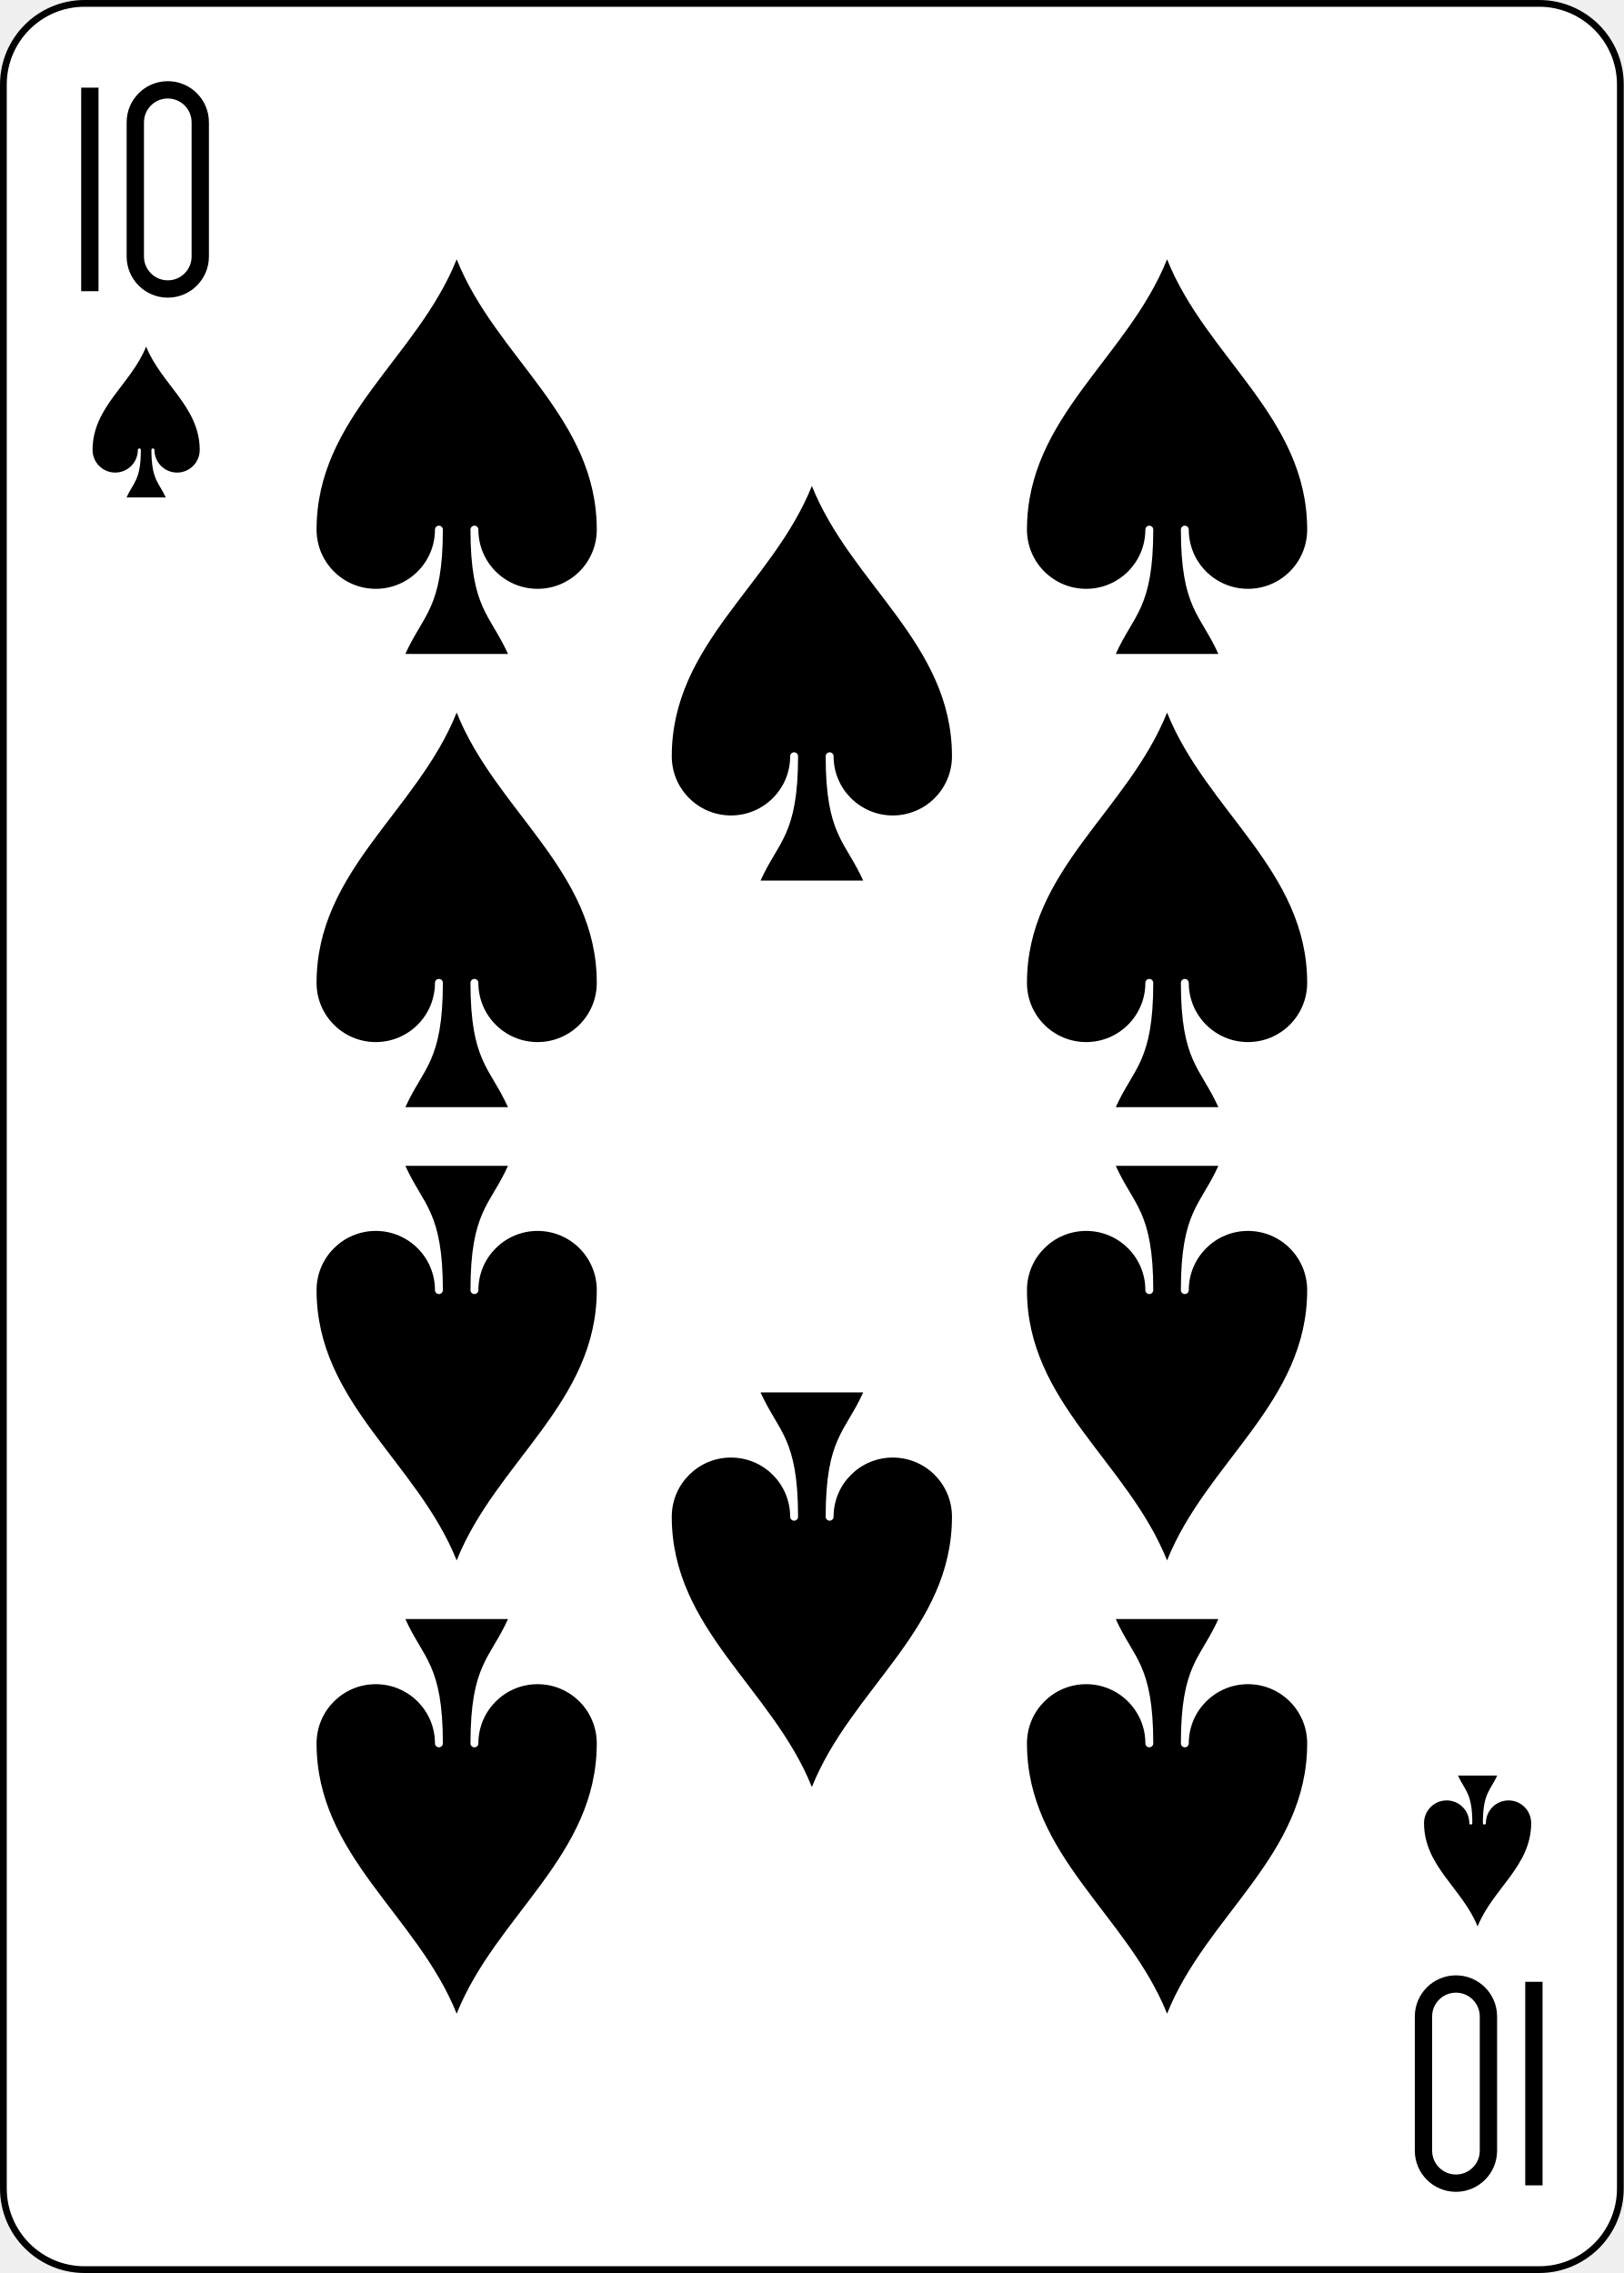
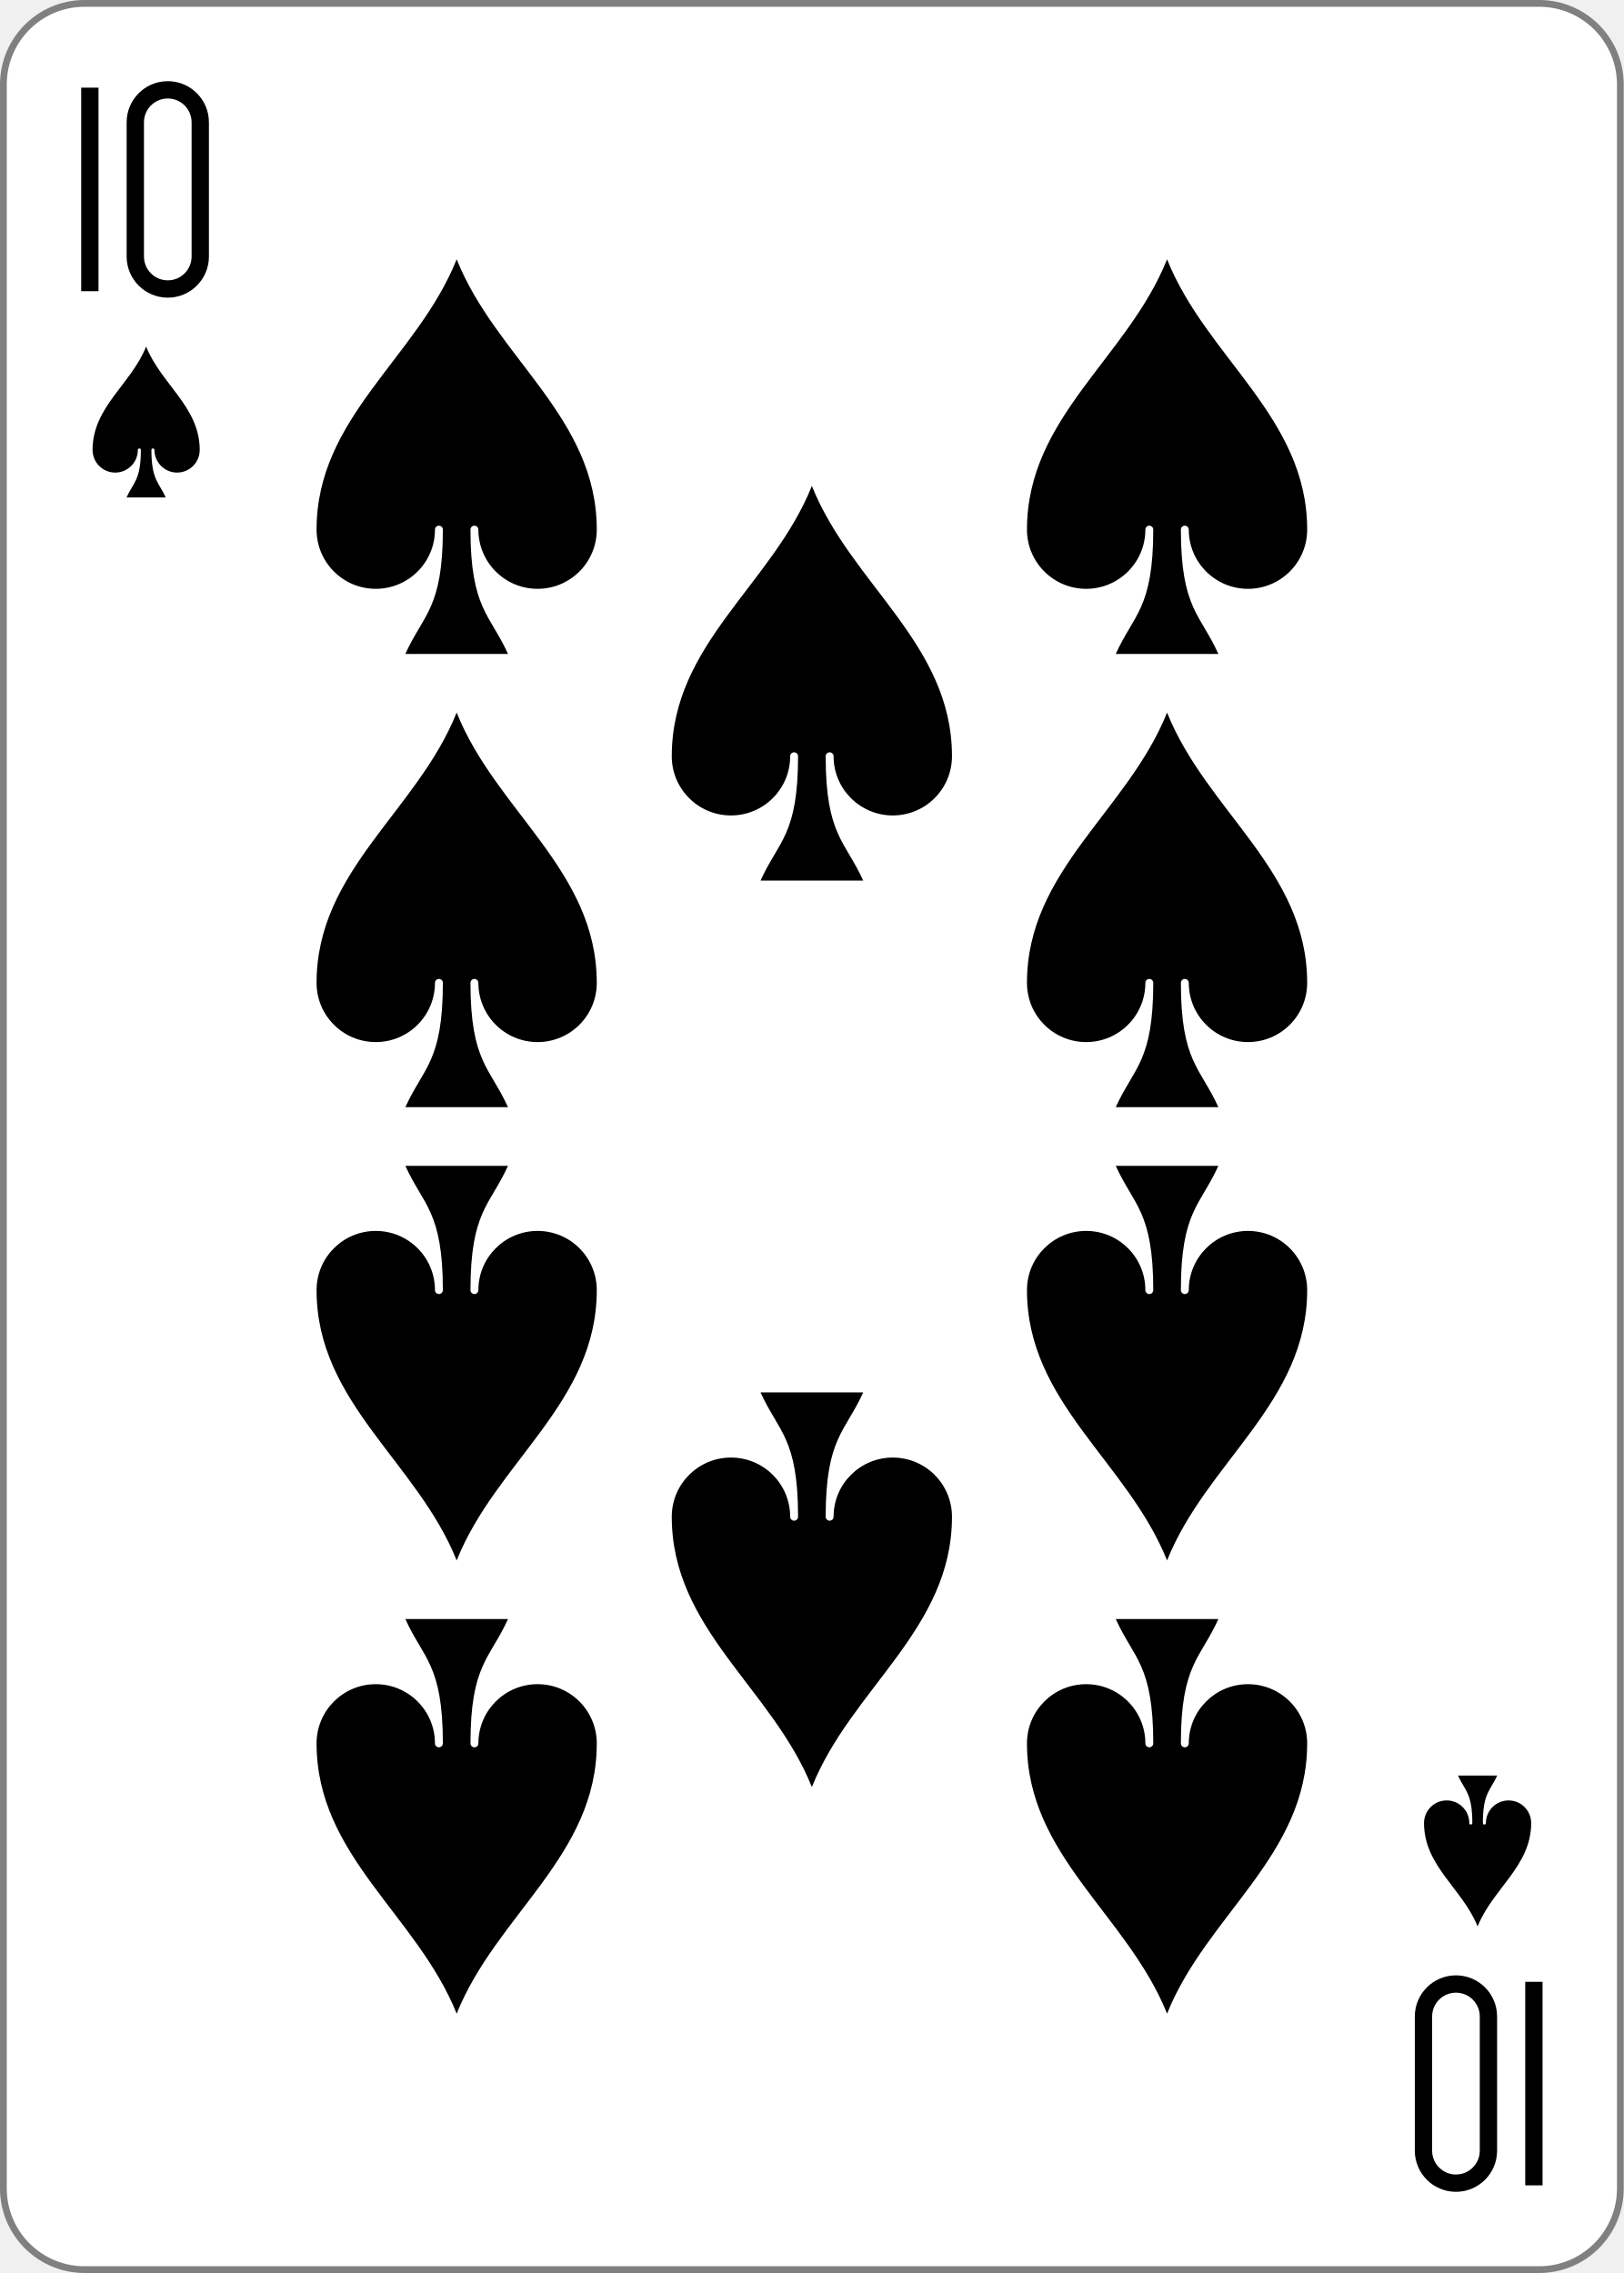
<svg xmlns="http://www.w3.org/2000/svg" xmlns:xlink="http://www.w3.org/1999/xlink" width="2.5in" height="3.5in" viewBox="-120 -168 240 336" preserveAspectRatio="none" class="card" face="TS">
  <symbol id="S" viewBox="-600 -600 1200 1200" preserveAspectRatio="xMinYMid">
    <path d="M0 -500C100 -250 355 -100 355 185A150 150 0 0 1 55 185A10 10 0 0 0 35 185C35 385 85 400 130 500L-130 500C-85 400 -35 385 -35 185A10 10 0 0 0 -55 185A150 150 0 0 1 -355 185C-355 -100 -100 -250 0 -500Z" fill="black" />
  </symbol>
  <symbol id="ST" viewBox="-500 -500 1000 1000" preserveAspectRatio="xMinYMid">
    <path d="M-260 430L-260 -430M-50 0L-50 -310A150 150 0 0 1 250 -310L250 310A150 150 0 0 1 -50 310Z" stroke="black" stroke-width="80" stroke-linecap="square" stroke-miterlimit="1.5" fill="none" />
  </symbol>
-   <rect width="239" height="335" x="-119.5" y="-167.5" rx="12" ry="12" fill="white" stroke="black" />
+   <rect width="239" height="335" x="-119.5" y="-167.5" rx="12" ry="12" fill="white" stroke="gray" />
  <use xlink:href="#ST" height="32" width="32" x="-114.4" y="-156" />
  <use xlink:href="#S" height="26.769" width="26.769" x="-111.784" y="-119" />
  <use xlink:href="#S" height="70" width="70" x="-87.501" y="-135.501" />
  <use xlink:href="#S" height="70" width="70" x="17.501" y="-135.501" />
  <use xlink:href="#S" height="70" width="70" x="-87.501" y="-68.5" />
  <use xlink:href="#S" height="70" width="70" x="17.501" y="-68.5" />
  <use xlink:href="#S" height="70" width="70" x="-35" y="-102" />
  <g transform="rotate(180)">
    <use xlink:href="#ST" height="32" width="32" x="-114.4" y="-156" />
    <use xlink:href="#S" height="26.769" width="26.769" x="-111.784" y="-119" />
    <use xlink:href="#S" height="70" width="70" x="-87.501" y="-135.501" />
    <use xlink:href="#S" height="70" width="70" x="17.501" y="-135.501" />
    <use xlink:href="#S" height="70" width="70" x="-87.501" y="-68.5" />
    <use xlink:href="#S" height="70" width="70" x="17.501" y="-68.5" />
    <use xlink:href="#S" height="70" width="70" x="-35" y="-102" />
  </g>
</svg>
